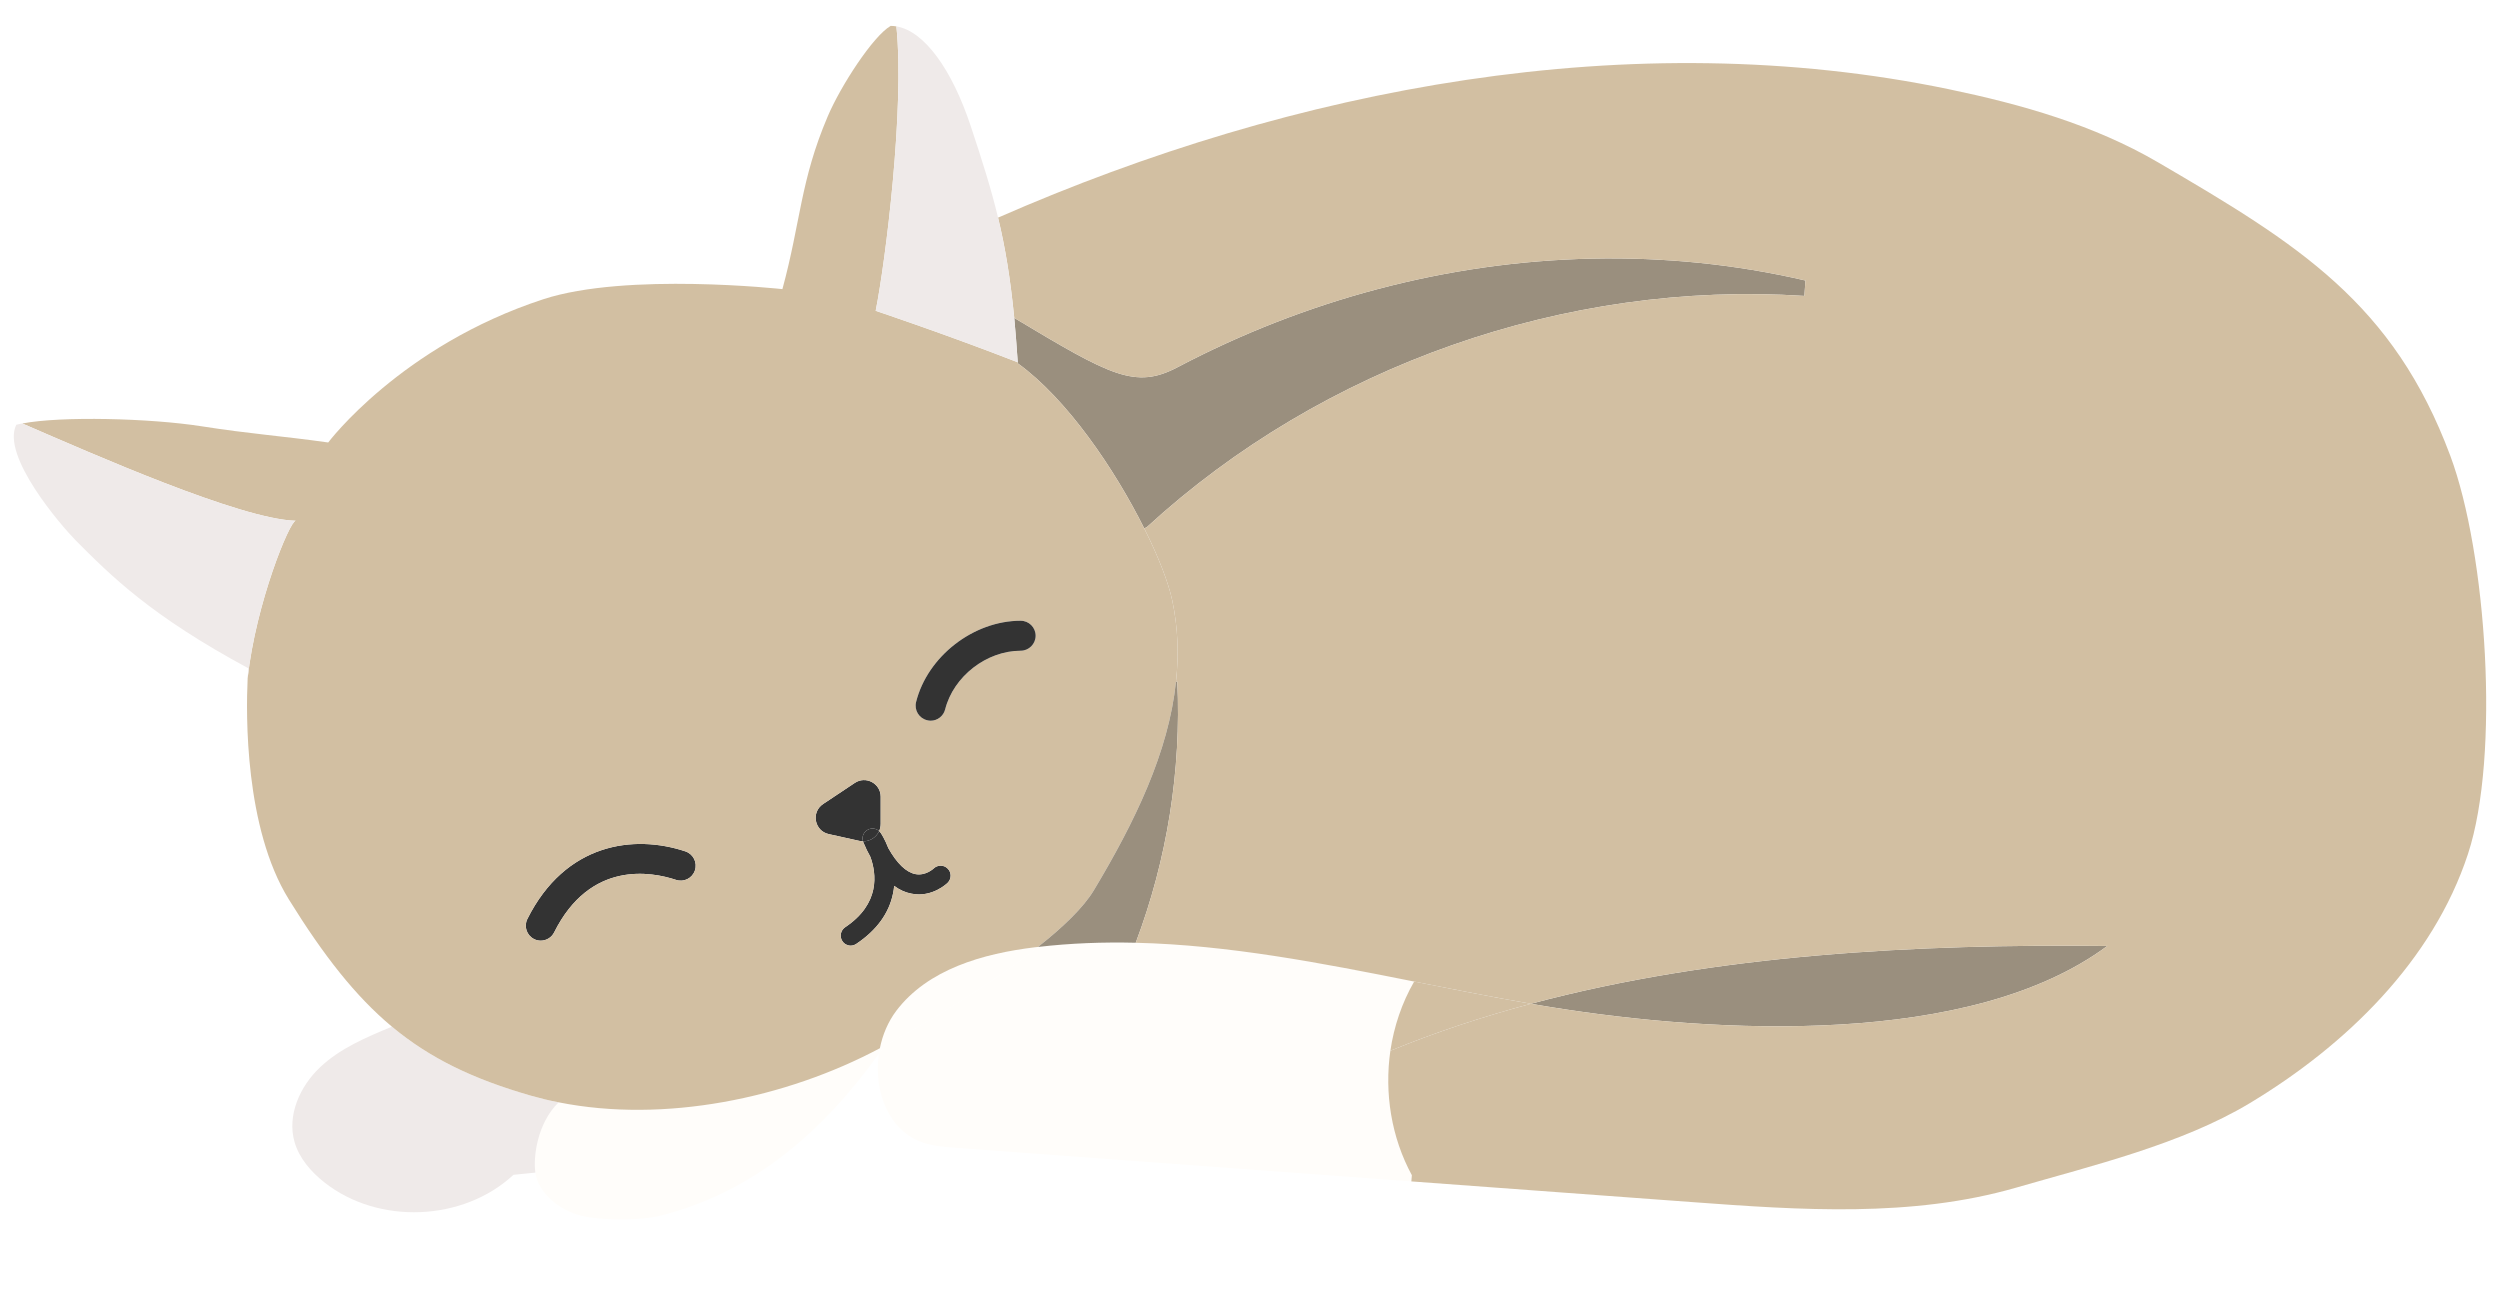
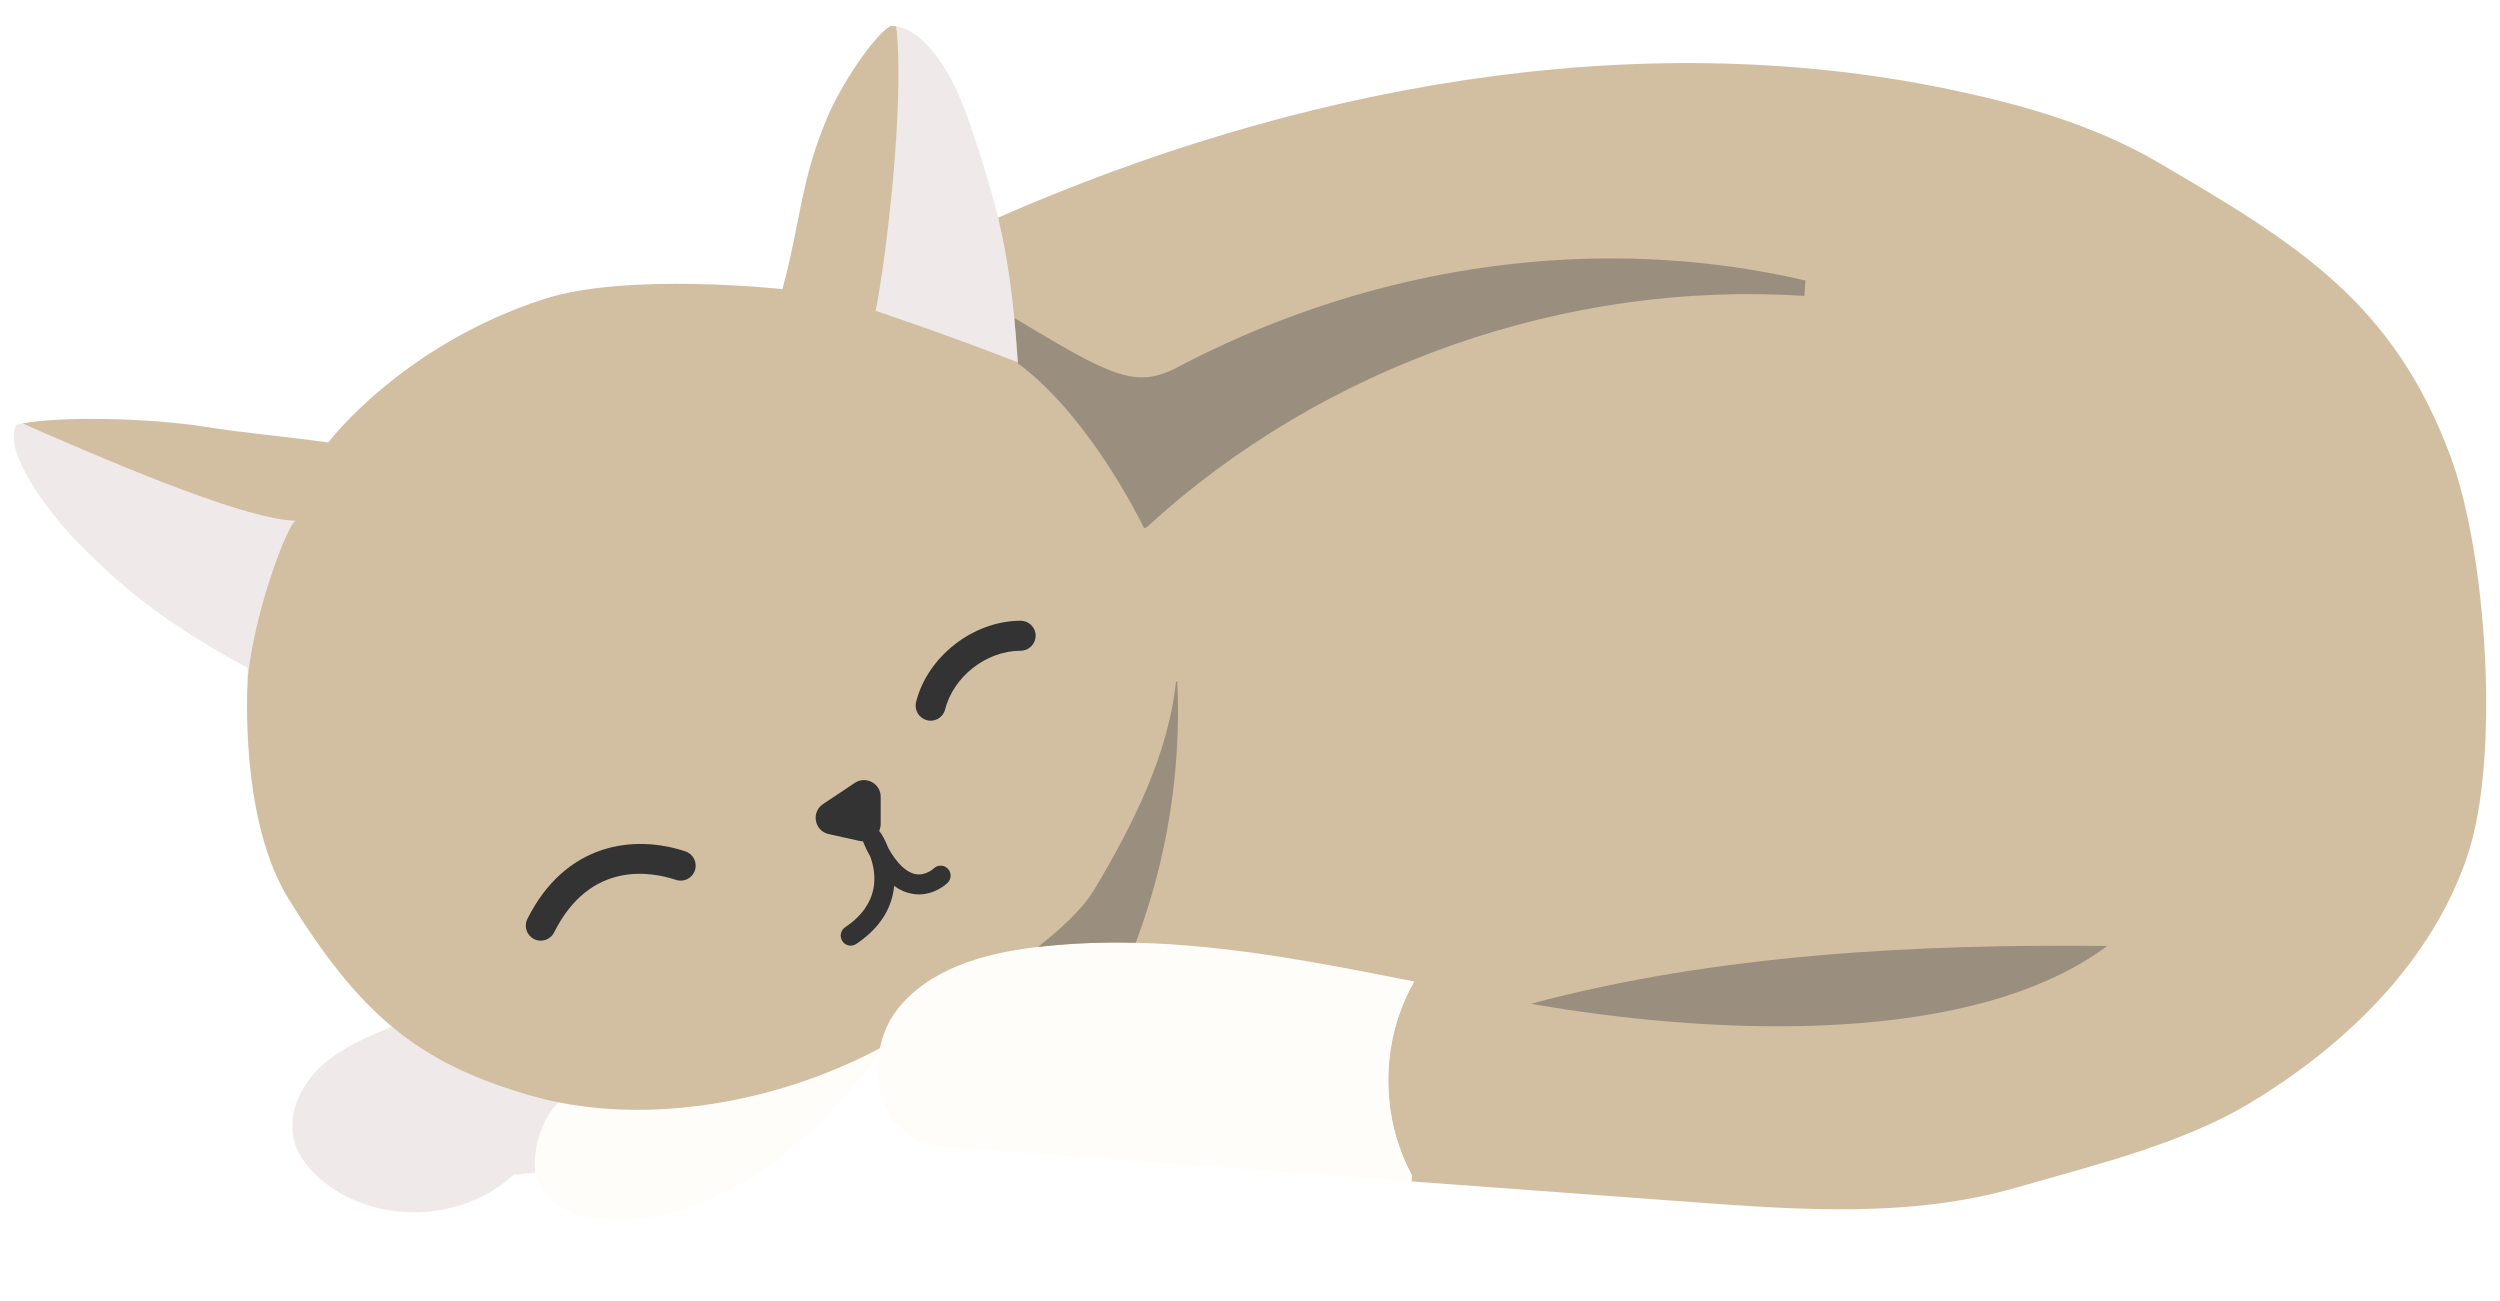
<svg xmlns="http://www.w3.org/2000/svg" version="1.1" id="Layer_1" x="0px" y="0px" viewBox="0 0 250.059 130.059" style="enable-background:new 0 0 250.059 130.059;" xml:space="preserve">
  <style type="text/css">
- 	.st0{fill:#FFFDFA;}
- 	.st1{fill:#333333;}
- 	.st2{fill:#9A8F7E;}
- 	.st3{fill:#EFEAE9;}
- 	.st4{fill:#D2BFA2;}
+ 	.st0{fill:#EFEAE9;}
+ 	.st1{fill:#FFFDFA;}
+ 	.st2{fill:#D2BFA2;}
+ 	.st3{fill:#9A8F7E;}
+ 	.st4{fill:#333333;}
</style>
-   <g id="XMLID_4_">
-     <g>
-       <path class="st0" d="M53.549,117.289c-0.22-1.53,0.17-4.92,2.33-7.03c10.57,2.11,22.71-0.39,32.13-5.41    c-0.04,0.18-0.07,0.37-0.1,0.56c-5.59,7.74-12.43,13.79-21.82,16.18c-2.05,0.52-5.95,0.51-8,0    C56.039,121.079,53.839,119.379,53.549,117.289z" />
-       <path class="st1" d="M94.799,86.889c0.39,0.39,0.38,1.02-0.01,1.41c-0.06,0.06-1.54,1.5-3.61,1.09c-0.61-0.11-1.19-0.37-1.74-0.78    c-0.02,0.24-0.06,0.49-0.11,0.74c-0.4,2-1.64,3.7-3.69,5.07c-0.17,0.11-0.36,0.17-0.55,0.17c-0.32,0-0.64-0.16-0.83-0.45    c-0.31-0.46-0.18-1.08,0.27-1.39c3.53-2.35,3.14-5.36,2.53-7.04c-0.25-0.44-0.48-0.92-0.7-1.44c-0.02-0.04-0.03-0.08-0.04-0.12    c0.7,0.02,1.33-0.4,1.62-1.02c0.06,0.06,0.11,0.12,0.16,0.19c0.04,0.05,0.41,0.62,0.76,1.52c0.85,1.52,1.78,2.41,2.7,2.59    c1.02,0.2,1.82-0.55,1.83-0.56C93.779,86.489,94.419,86.489,94.799,86.889z" />
-       <path class="st0" d="M88.089,104.809c0.14-0.07,0.27-0.15,0.42-0.23c-0.19,0.28-0.39,0.56-0.6,0.83c0.03-0.19,0.06-0.38,0.1-0.56    C88.039,104.839,88.059,104.819,88.089,104.809z" />
-       <path class="st1" d="M88.089,82.409c0,0.26-0.06,0.5-0.15,0.72c-0.31-0.28-0.77-0.34-1.15-0.13c-0.41,0.23-0.61,0.71-0.47,1.15    c-0.12,0-0.24-0.01-0.36-0.04l-3.07-0.68c-1.43-0.32-1.78-2.19-0.56-3.01l3.17-2.11c1.11-0.74,2.59,0.06,2.59,1.38V82.409z" />
-       <path class="st2" d="M180.479,29.599c-23.83-1.56-48.16,6.97-65.75,23.11l-0.28,0.14c-2.94-5.9-7.73-12.96-12.64-16.5    c0-0.04-0.01-0.07-0.01-0.11c-0.11-1.61-0.22-3.08-0.35-4.44c9.7,5.82,12.12,7.15,16.34,4.93c6.4-3.37,13.1-5.98,19.96-7.8    c14.1-3.74,28.84-4.13,42.84-0.87L180.479,29.599z" />
-       <path class="st2" d="M210.779,94.619c-13.63,10.12-39.09,8.8-55.69,6.11c-0.65-0.11-1.31-0.21-1.96-0.33    C171.669,95.439,191.829,94.409,210.779,94.619z" />
-       <path class="st3" d="M32.009,106.759c2-1.9,4.62-3,7.17-4.06l0.01-0.02c3.83,3.19,8.16,5.26,13.9,6.91    c0.91,0.26,1.85,0.49,2.79,0.67c-2.16,2.11-2.55,5.5-2.33,7.03l-2.19,0.22c-5.03,4.68-13.52,5.02-18.91,0.76    c-1.34-1.06-2.52-2.41-2.99-4.05C28.699,111.559,29.999,108.659,32.009,106.759z" />
-       <path class="st0" d="M103.819,94.719c-4.81,3.82-11.28,7.67-15.31,9.86c-0.15,0.08-0.28,0.16-0.42,0.23    c-0.03,0.01-0.05,0.03-0.08,0.04c0.27-1.35,0.82-2.65,1.63-3.73c3.16-4.18,8.69-5.74,13.89-6.37    C103.629,94.739,103.719,94.729,103.819,94.719z" />
-       <path class="st1" d="M86.789,82.999c0.38-0.21,0.84-0.15,1.15,0.13c-0.29,0.62-0.92,1.04-1.62,1.02    C86.179,83.709,86.379,83.229,86.789,82.999z" />
-       <path class="st1" d="M52.749,91.919c3.8-7.6,10.66-8.48,15.81-6.76c0.79,0.27,1.21,1.11,0.95,1.9c-0.26,0.79-1.11,1.21-1.89,0.95    c-2.47-0.82-8.59-1.96-12.19,5.25c-0.26,0.52-0.79,0.83-1.34,0.83c-0.23,0-0.46-0.05-0.67-0.16    C52.679,93.559,52.379,92.659,52.749,91.919z" />
-       <path class="st0" d="M113.599,94.299c9.3,0.22,18.58,2.03,27.85,3.88c-1.23,2.13-2.02,4.49-2.38,6.92    c-0.61,4.24,0.1,8.68,2.15,12.45l-0.05,0.62c-15.21-1.13-30.43-2.25-45.65-3.37c-1.06-0.08-2.14-0.16-3.16-0.5    c-3.51-1.17-4.99-5.17-4.45-8.89c0.21-0.27,0.41-0.55,0.6-0.83c4.03-2.19,10.5-6.04,15.31-9.86    C107.079,94.339,110.339,94.219,113.599,94.299z" />
-       <path class="st4" d="M55.429,93.259c3.6-7.21,9.72-6.07,12.19-5.25c0.78,0.26,1.63-0.16,1.89-0.95c0.26-0.79-0.16-1.63-0.95-1.9    c-5.15-1.72-12.01-0.84-15.81,6.76c-0.37,0.74-0.07,1.64,0.67,2.01c0.21,0.11,0.44,0.16,0.67,0.16    C54.639,94.089,55.169,93.779,55.429,93.259z M91.629,70.219c-0.2,0.81,0.29,1.62,1.1,1.82c0.12,0.03,0.24,0.05,0.36,0.05    c0.67,0,1.28-0.46,1.45-1.14c0.83-3.29,4.14-5.86,7.55-5.86c0.83,0,1.5-0.68,1.5-1.5c0-0.83-0.67-1.5-1.5-1.5    C97.369,62.089,92.769,65.659,91.629,70.219z M87.059,85.709c0.61,1.68,1,4.69-2.53,7.04c-0.45,0.31-0.58,0.93-0.27,1.39    c0.19,0.29,0.51,0.45,0.83,0.45c0.19,0,0.38-0.06,0.55-0.17c2.05-1.37,3.29-3.07,3.69-5.07c0.05-0.25,0.09-0.5,0.11-0.74    c0.55,0.41,1.13,0.67,1.74,0.78c2.07,0.41,3.55-1.03,3.61-1.09c0.39-0.39,0.4-1.02,0.01-1.41c-0.38-0.4-1.02-0.4-1.41-0.02    c-0.01,0.01-0.81,0.76-1.83,0.56c-0.92-0.18-1.85-1.07-2.7-2.59c-0.35-0.9-0.72-1.47-0.76-1.52c-0.05-0.07-0.1-0.13-0.16-0.19    c0.09-0.22,0.15-0.46,0.15-0.72v-2.72c0-1.32-1.48-2.12-2.59-1.38l-3.17,2.11c-1.22,0.82-0.87,2.69,0.56,3.01l3.07,0.68    c0.12,0.03,0.24,0.04,0.36,0.04c0.01,0.04,0.02,0.08,0.04,0.12C86.579,84.789,86.809,85.269,87.059,85.709z M29.579,52.089    c-5.52-0.14-20.32-6.69-27.35-9.73c3.87-0.75,12.76-0.53,17.94,0.28c4.89,0.77,7.92,0.95,12.66,1.62c0,0,7.26-9.67,21.52-14.33    c8.33-2.72,23.91-1.01,23.91-1.01c1.84-6.76,1.79-10.83,4.53-17.27c1.3-3.06,4.54-8.05,6.3-9.06c0.19,0,0.38,0.02,0.56,0.05h0.01    c0.84,8.16-1.09,23.56-2.07,28.45c0,0,7.14,2.39,14.21,5.15c0,0.04,0.01,0.07,0.01,0.11c4.91,3.54,9.7,10.6,12.64,16.5    c1.43,2.85,2.42,5.42,2.8,7.19c0.58,2.72,0.67,5.43,0.38,8.13c-0.74,7.07-4.11,14.03-8.22,20.88c-1.03,1.72-3.09,3.7-5.59,5.67    c-0.1,0.01-0.19,0.02-0.29,0.03c-5.2,0.63-10.73,2.19-13.89,6.37c-0.81,1.08-1.36,2.38-1.63,3.73    c-9.42,5.02-21.56,7.52-32.13,5.41c-0.94-0.18-1.88-0.41-2.79-0.67c-5.74-1.65-10.07-3.72-13.9-6.91    c-3.62-3.02-6.8-7.07-10.3-12.72c-4.42-7.14-4.29-18.52-4.12-22.04c0-0.02,0-0.04,0-0.07    C25.589,60.319,28.989,52.089,29.579,52.089z" />
-       <path class="st2" d="M109.409,89.049c4.11-6.85,7.48-13.81,8.22-20.88l0.13,0.01c0.41,8.87-1.02,17.81-4.16,26.12    c-3.26-0.08-6.52,0.04-9.78,0.42C106.319,92.749,108.379,90.769,109.409,89.049z" />
-       <path class="st4" d="M153.129,100.399c-4.81,1.29-9.52,2.84-14.06,4.7c0.36-2.43,1.15-4.79,2.38-6.92    C145.339,98.949,149.239,99.729,153.129,100.399z" />
-       <path class="st4" d="M141.449,98.179c-9.27-1.85-18.55-3.66-27.85-3.88c3.14-8.31,4.57-17.25,4.16-26.12l-0.13-0.01    c0.29-2.7,0.2-5.41-0.38-8.13c-0.38-1.77-1.37-4.34-2.8-7.19l0.28-0.14c17.59-16.14,41.92-24.67,65.75-23.11l0.11-1.54    c-14-3.26-28.74-2.87-42.84,0.87c-6.86,1.82-13.56,4.43-19.96,7.8c-4.22,2.22-6.64,0.89-16.34-4.93c-0.39-3.95-0.89-7-1.62-10.03    c29.69-13.02,63.42-19.43,95.13-12.84c7.25,1.51,14.49,3.57,20.88,7.3c14.08,8.22,23.55,14.08,29.25,29.36    c3.63,9.74,5,30,1.77,39.82c-3.51,10.69-12.19,19.14-21.84,24.94c-6.82,4.1-15.74,6.24-23.38,8.45    c-10.44,3.01-21.54,2.24-32.37,1.44c-9.37-0.69-18.73-1.39-28.1-2.07l0.05-0.62c-2.05-3.77-2.76-8.21-2.15-12.45    c4.54-1.86,9.25-3.41,14.06-4.7c0.65,0.12,1.31,0.22,1.96,0.33c16.6,2.69,42.06,4.01,55.69-6.11    c-18.95-0.21-39.11,0.82-57.65,5.78C149.239,99.729,145.339,98.949,141.449,98.179z" />
-       <path class="st3" d="M101.799,36.239c-7.07-2.76-14.21-5.15-14.21-5.15c0.98-4.89,2.91-20.29,2.07-28.45    c2.81,0.47,5.56,4.33,7.43,9.95c1.17,3.52,2.06,6.34,2.74,9.18c0.73,3.03,1.23,6.08,1.62,10.03    C101.579,33.159,101.689,34.629,101.799,36.239z" />
-       <path class="st1" d="M102.089,65.089c-3.41,0-6.72,2.57-7.55,5.86c-0.17,0.68-0.78,1.14-1.45,1.14c-0.12,0-0.24-0.02-0.36-0.05    c-0.81-0.2-1.3-1.01-1.1-1.82c1.14-4.56,5.74-8.13,10.46-8.13c0.83,0,1.5,0.67,1.5,1.5    C103.589,64.409,102.919,65.089,102.089,65.089z" />
-       <path class="st3" d="M2.229,42.359c7.03,3.04,21.83,9.59,27.35,9.73c-0.59,0-3.99,8.23-4.81,15.76c0.03-0.64,0.06-1.01,0.06-1.01    c-9.74-5.25-13.74-9.25-17.25-12.78c-1.47-1.49-7.49-8.47-5.95-11.57C1.809,42.439,2.009,42.399,2.229,42.359z" />
-     </g>
-     <g>
- 	</g>
-   </g>
+   <path class="st0" d="M32.009,106.759c2-1.9,4.62-3,7.17-4.06l0.01-0.02c3.83,3.19,8.566,1.893,14.306,3.543  c0.91,0.26,5.819,4.464,6.759,4.644c-2.16,2.11-6.925,4.893-6.705,6.423l-2.19,0.22c-5.03,4.68-13.52,5.02-18.91,0.76  c-1.34-1.06-2.52-2.41-2.99-4.05C28.699,111.559,29.999,108.659,32.009,106.759z" />
+   <path class="st1" d="M53.549,117.289c-0.22-1.53,0.17-4.92,2.33-7.03c10.57,2.11,21.239-4.85,32.13-5.41  c-0.04,0.18-0.07,0.37-0.1,0.56c-5.59,7.74-12.43,13.79-21.82,16.18c-2.05,0.52-5.95,0.51-8,0  C56.039,121.079,53.839,119.379,53.549,117.289z" />
+   <path class="st2" d="M245.089,45.589c-5.7-15.28-15.17-21.14-29.25-29.36c-6.39-3.73-13.63-5.79-20.88-7.3  c-31.71-6.59-65.44-0.18-95.13,12.84c0.73,3.03-9.33-10.97-10.17-19.13h-0.01c-0.18-0.03-0.37-0.05-0.56-0.05  c-1.76,1.01-5,6-6.3,9.06c-2.74,6.44-2.69,10.51-4.53,17.27c0,0-15.58-1.71-23.91,1.01c-14.26,4.66-21.52,14.33-21.52,14.33  c-4.74-0.67-7.77-0.85-12.66-1.62c-5.18-0.81-14.07-1.03-17.94-0.28c7.03,3.04,23.36,17.96,22.54,25.49c0,0.03,0,0.05,0,0.07  c-0.17,3.52-0.3,14.9,4.12,22.04c3.5,5.65,6.68,9.7,10.3,12.72c3.83,3.19,8.16,5.26,13.9,6.91c0.91,0.26,1.85,0.49,2.79,0.67  c10.57,2.11,22.71-0.39,32.13-5.41c0.27-1.35,44.17-8.52,53.44-6.67c-1.23,2.13-2.02,4.49-2.38,6.92c-0.61,4.24,0.1,8.68,2.15,12.45  l-0.05,0.62c9.37,0.68,18.73,1.38,28.1,2.07c10.83,0.8,21.93,1.57,32.37-1.44c7.64-2.21,16.56-4.35,23.38-8.45  c9.65-5.8,18.33-14.25,21.84-24.94C250.089,75.589,248.719,55.329,245.089,45.589z" />
+   <path class="st1" d="M88.089,104.809c0.14-0.07,0.27-0.15,0.42-0.23c-0.19,0.28-0.39,0.56-0.6,0.83c0.03-0.19,0.06-0.38,0.1-0.56  C88.039,104.839,88.059,104.819,88.089,104.809z" />
+   <path class="st3" d="M180.479,29.599c-23.83-1.56-48.16,6.97-65.75,23.11l-0.28,0.14c-2.94-5.9-7.73-12.96-12.64-16.5  c0-0.04-0.01-0.07-0.01-0.11c-0.11-1.61-0.22-3.08-0.35-4.44c9.7,5.82,12.12,7.15,16.34,4.93c6.4-3.37,13.1-5.98,19.96-7.8  c14.1-3.74,28.84-4.13,42.84-0.87L180.479,29.599z" />
+   <path class="st3" d="M210.779,94.619c-13.63,10.12-39.09,8.8-55.69,6.11c-0.65-0.11-1.31-0.21-1.96-0.33  C171.669,95.439,191.829,94.409,210.779,94.619z" />
+   <path class="st4" d="M94.799,86.889c-0.38-0.4-1.02-0.4-1.41-0.02c-0.01,0.01-0.81,0.76-1.83,0.56c-0.92-0.18-1.85-1.07-2.7-2.59  c-0.35-0.9-0.72-1.47-0.76-1.52c-0.05-0.07-0.1-0.13-0.16-0.19c0.09-0.22,0.15-0.46,0.15-0.72v-2.72c0-1.32-1.48-2.12-2.59-1.38  l-3.17,2.11c-1.22,0.82-0.87,2.69,0.56,3.01l3.07,0.68c0.12,0.03,0.24,0.04,0.36,0.04c-0.14-0.44-0.14-0.44,0,0h0  c0.01,0.04,0.02,0.08,0.04,0.12c0.22,0.52,0.45,1,0.7,1.44c0.61,1.68,1,4.69-2.53,7.04c-0.45,0.31-0.58,0.93-0.27,1.39  c0.19,0.29,0.51,0.45,0.83,0.45c0.19,0,0.38-0.06,0.55-0.17c2.05-1.37,3.29-3.07,3.69-5.07c0.05-0.25,0.09-0.5,0.11-0.74  c0.55,0.41,1.13,0.67,1.74,0.78c2.07,0.41,3.55-1.03,3.61-1.09C95.179,87.909,95.189,87.279,94.799,86.889z" />
+   <path class="st4" d="M52.749,91.919c3.8-7.6,10.66-8.48,15.81-6.76c0.79,0.27,1.21,1.11,0.95,1.9s-1.11,1.21-1.89,0.95  c-2.47-0.82-8.59-1.96-12.19,5.25c-0.26,0.52-0.79,0.83-1.34,0.83c-0.23,0-0.46-0.05-0.67-0.16  C52.679,93.559,52.379,92.659,52.749,91.919z" />
+   <path class="st1" d="M139.069,105.099c0.36-2.43,1.15-4.79,2.38-6.92c-9.27-1.85-18.55-3.66-27.85-3.88  c-3.26-0.08-6.52,0.04-9.78,0.42l0,0c-0.1,0.01-0.19,0.02-0.29,0.03c-5.2,0.63-10.73,2.19-13.89,6.37  c-0.81,1.08-1.36,2.38-1.63,3.73c0.03-0.01,0.05-0.03,0.08-0.04c0.14-0.07,0.27-0.15,0.42-0.23c-0.19,0.28-0.39,0.56-0.6,0.83  c-0.54,3.72,0.94,7.72,4.45,8.89c1.02,0.34,2.1,0.42,3.16,0.5c15.22,1.12,30.44,2.24,45.65,3.37l0.05-0.62  C139.169,113.779,138.459,109.339,139.069,105.099z" />
+   <path class="st3" d="M109.409,89.049c4.11-6.85,7.48-13.81,8.22-20.88l0.13,0.01c0.41,8.87-1.02,17.81-4.16,26.12  c-3.26-0.08-6.52,0.04-9.78,0.42C106.319,92.749,108.379,90.769,109.409,89.049z" />
+   <path class="st0" d="M101.799,36.239c-7.07-2.76-14.21-5.15-14.21-5.15c0.98-4.89,2.91-20.29,2.07-28.45  c2.81,0.47,5.56,4.33,7.43,9.95c1.17,3.52,2.06,6.34,2.74,9.18c0.73,3.03,1.23,6.08,1.62,10.03  C101.579,33.159,101.689,34.629,101.799,36.239z" />
+   <path class="st4" d="M102.089,65.089c-3.41,0-6.72,2.57-7.55,5.86c-0.17,0.68-0.78,1.14-1.45,1.14c-0.12,0-0.24-0.02-0.36-0.05  c-0.81-0.2-1.3-1.01-1.1-1.82c1.14-4.56,5.74-8.13,10.46-8.13c0.83,0,1.5,0.67,1.5,1.5  C103.589,64.409,102.919,65.089,102.089,65.089z" />
+   <path class="st0" d="M2.229,42.359c7.03,3.04,21.83,9.59,27.35,9.73c-0.59,0-3.99,8.23-4.81,15.76c0.03-0.64,0.06-1.01,0.06-1.01  c-9.74-5.25-13.74-9.25-17.25-12.78c-1.47-1.49-7.49-8.47-5.95-11.57C1.809,42.439,2.009,42.399,2.229,42.359z" />
</svg>
